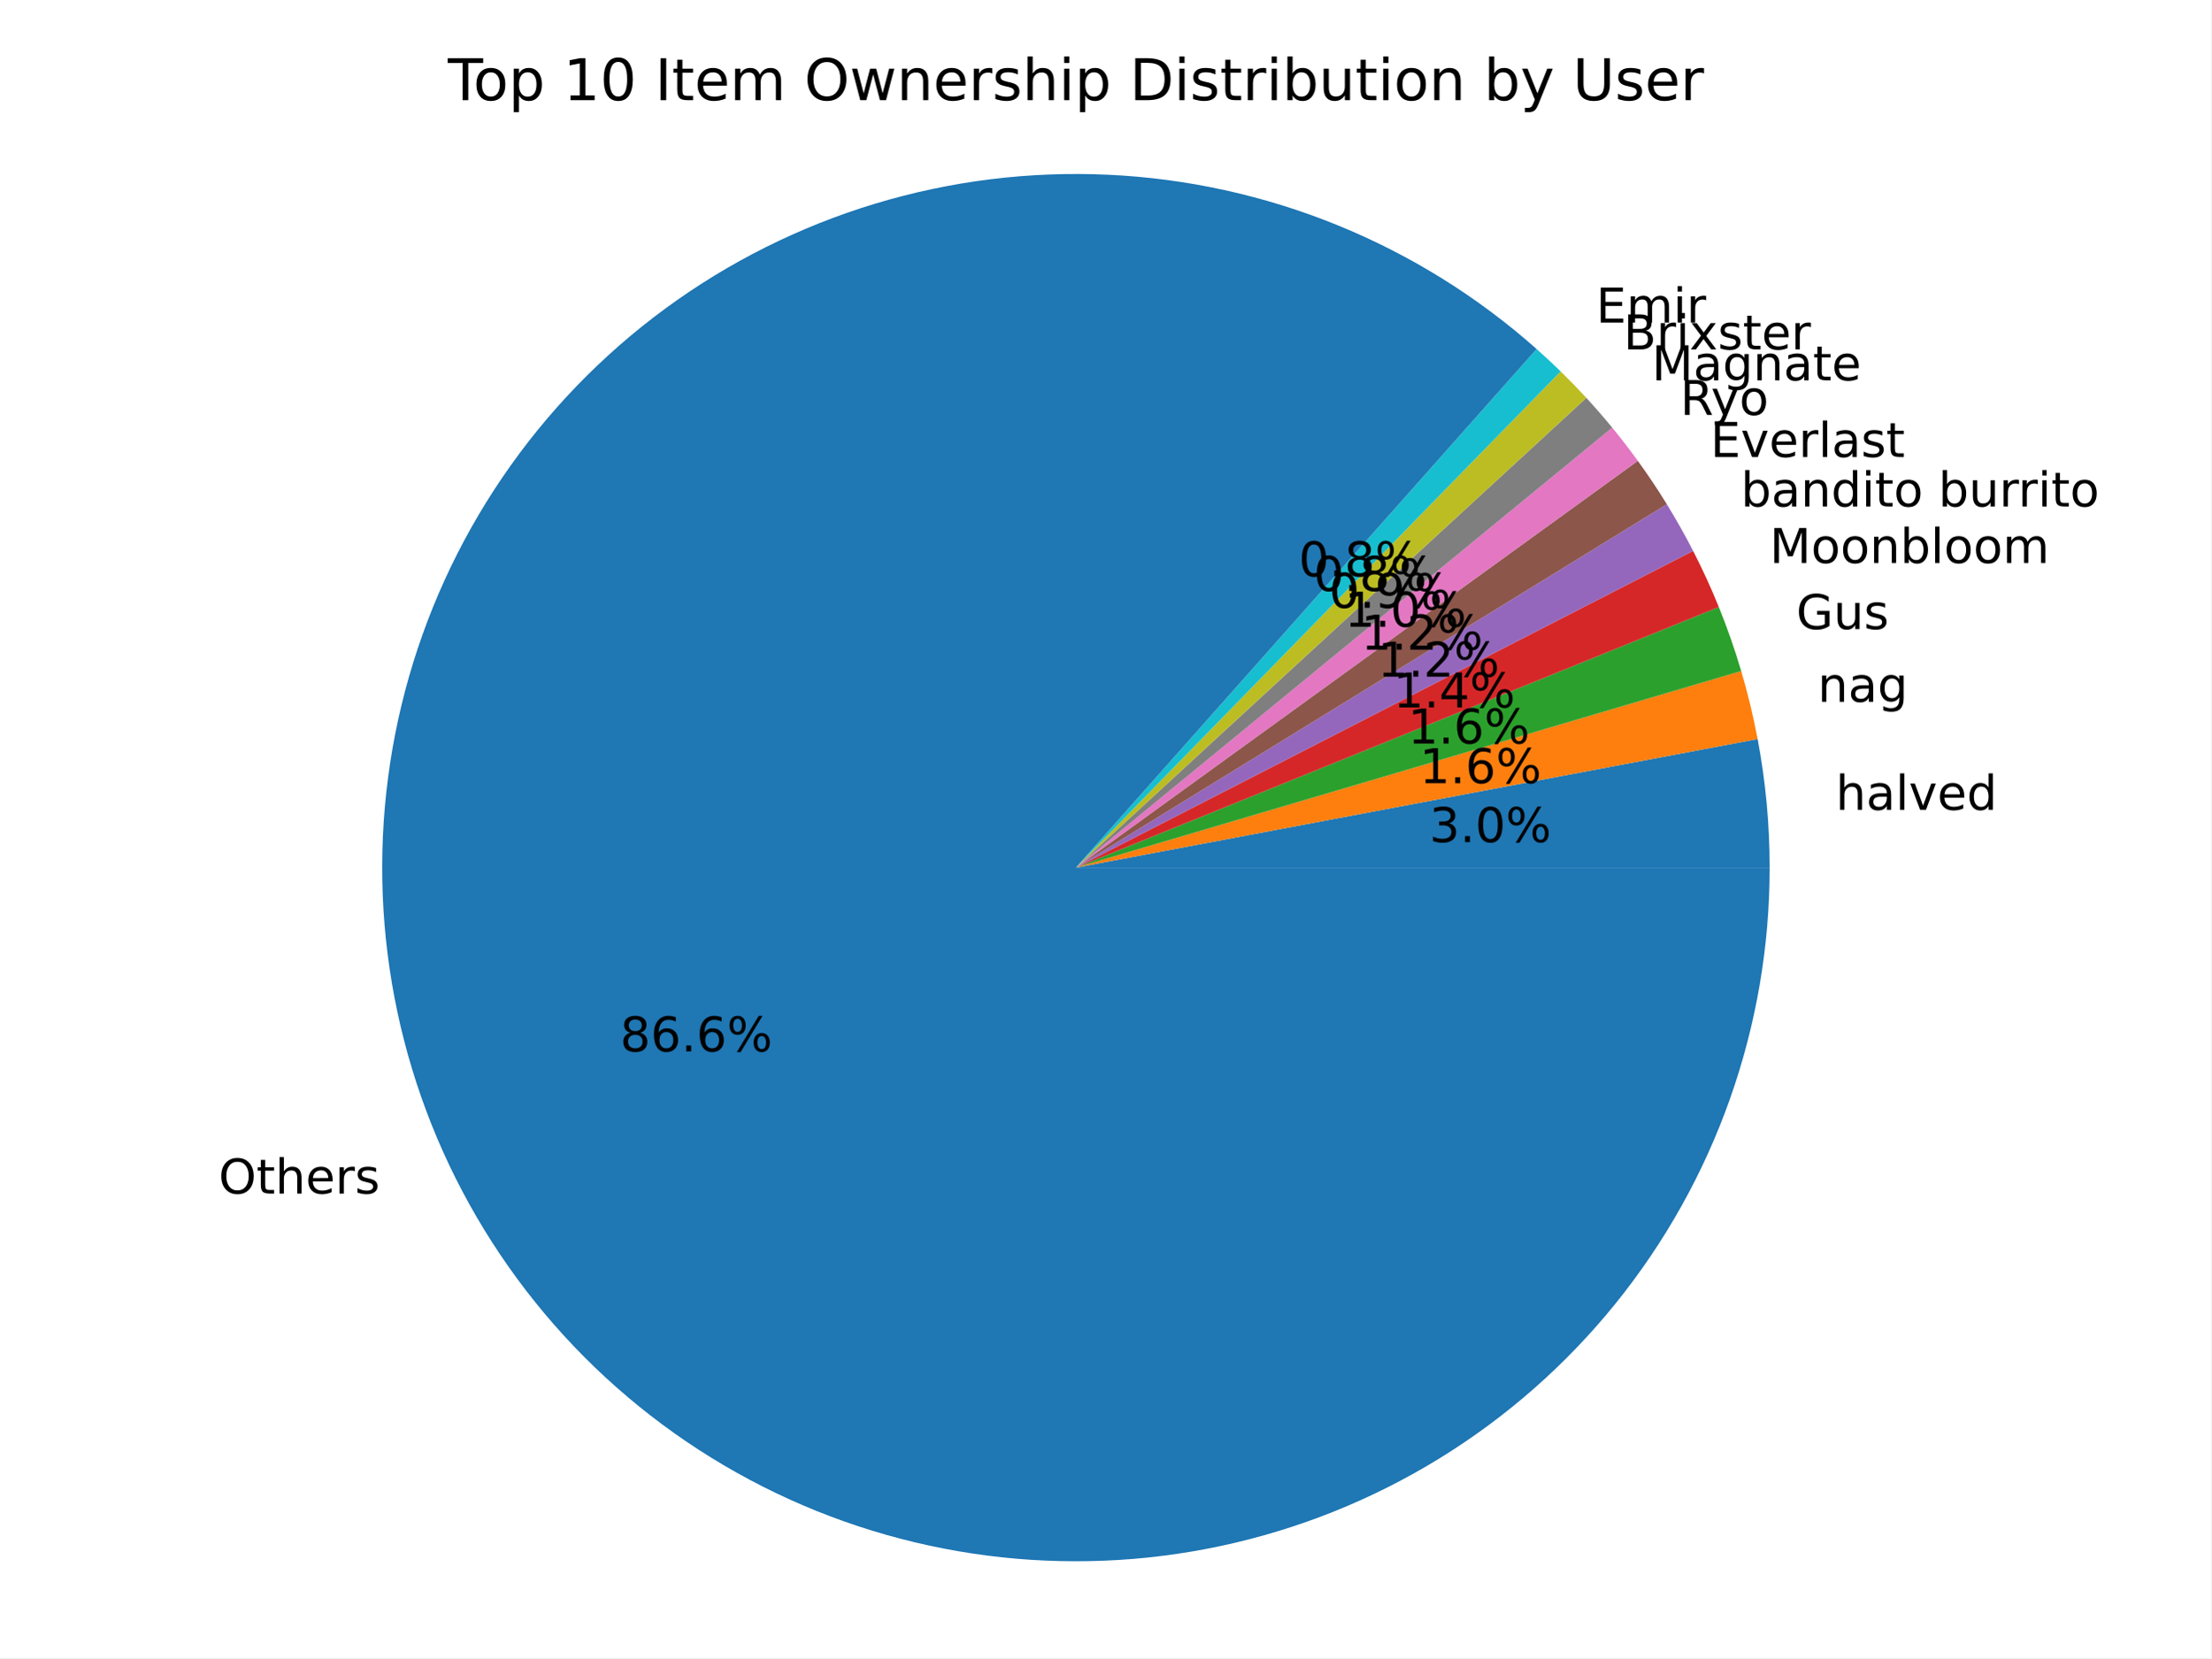
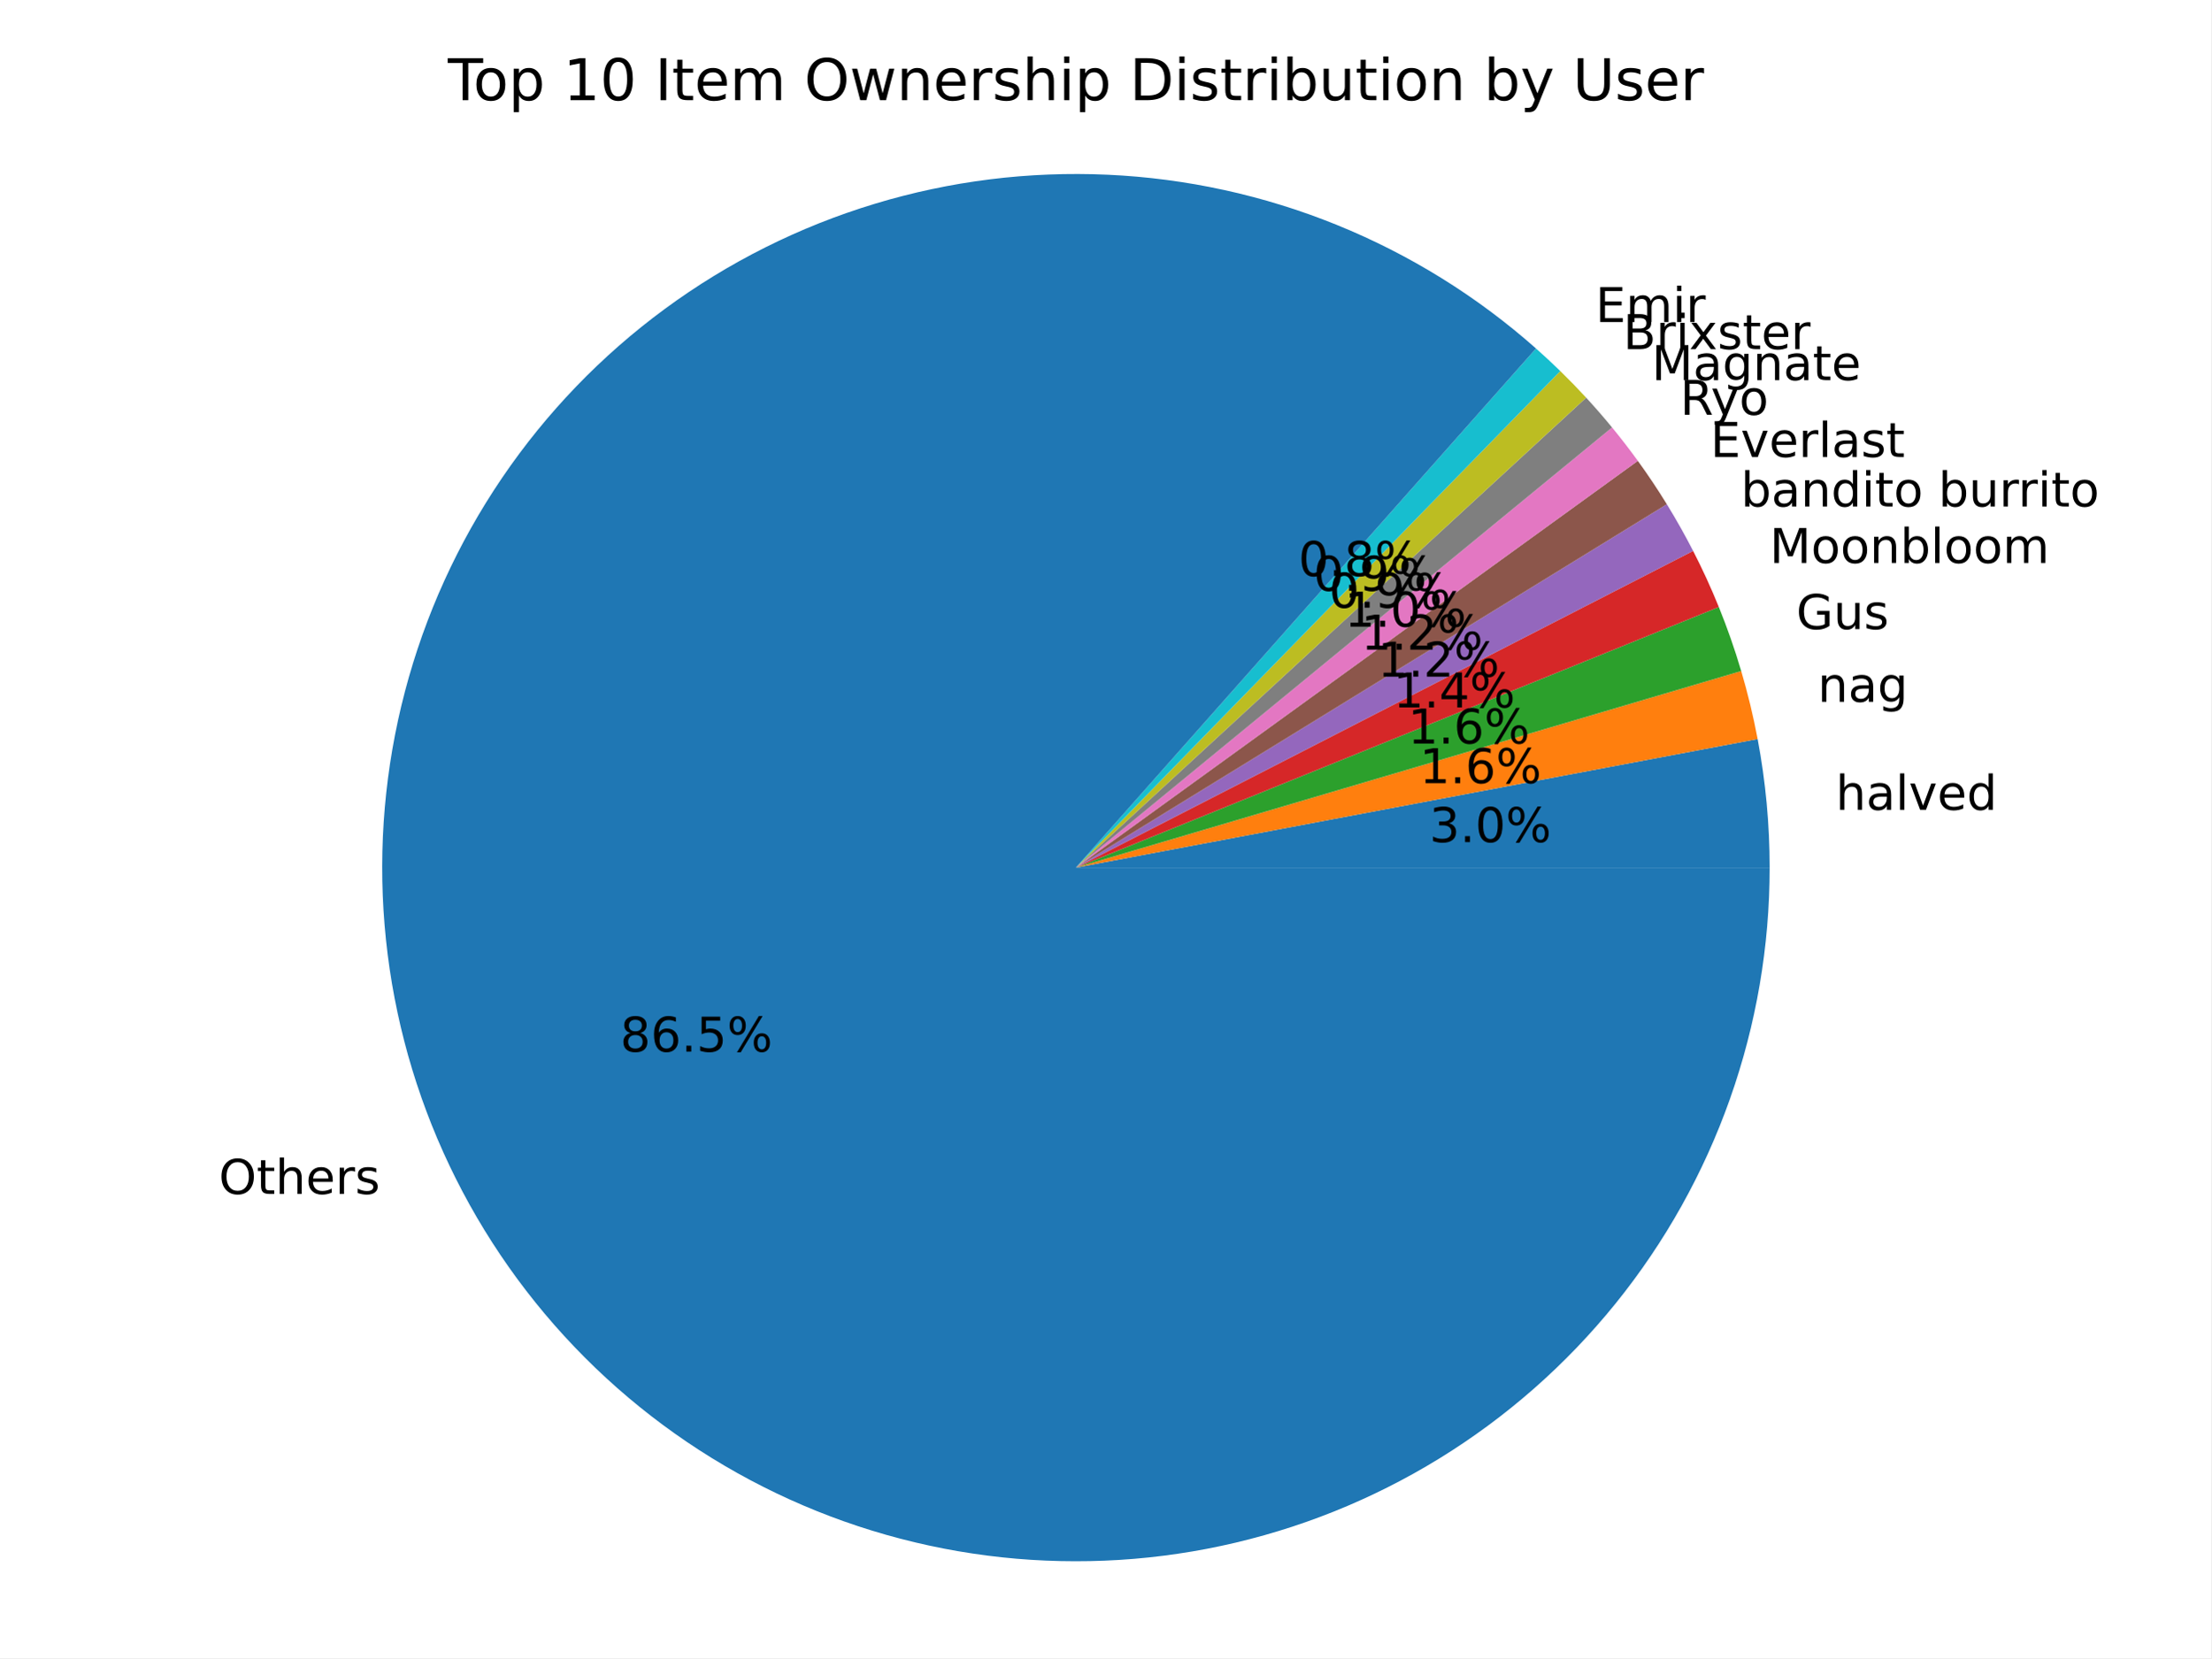
<svg xmlns="http://www.w3.org/2000/svg" xmlns:xlink="http://www.w3.org/1999/xlink" width="460.8pt" height="345.6pt" viewBox="0 0 460.8 345.6" version="1.1">
  <defs>
    <style type="text/css">*{stroke-linejoin: round; stroke-linecap: butt}</style>
  </defs>
  <g id="figure_1">
    <g id="patch_1">
      <path d="M 0 345.6  L 460.8 345.6  L 460.8 0  L 0 0  z " style="fill: #ffffff" />
    </g>
    <g id="axes_1">
      <g id="patch_2">
        <path d="M 368.804 180.84  C 368.804 176.346 368.594 171.854 368.176 167.379  C 367.757 162.904 367.13 158.451 366.297 154.034  L 224.225 180.84  z " style="fill: #1f77b4" />
      </g>
      <g id="patch_3">
        <path d="M 366.297 154.034  C 365.846 151.645 365.335 149.268 364.765 146.905  C 364.194 144.542 363.564 142.193 362.875 139.862  L 224.225 180.84  z " style="fill: #ff7f0e" />
      </g>
      <g id="patch_4">
        <path d="M 362.875 139.862  C 362.207 137.601 361.483 135.357 360.706 133.132  C 359.928 130.906 359.095 128.7 358.21 126.516  L 224.225 180.84  z " style="fill: #2ca02c" />
      </g>
      <g id="patch_5">
        <path d="M 358.21 126.516  C 357.403 124.527 356.553 122.557 355.659 120.606  C 354.765 118.656 353.828 116.725 352.848 114.817  L 224.225 180.84  z " style="fill: #d62728" />
      </g>
      <g id="patch_6">
        <path d="M 352.848 114.817  C 351.999 113.162 351.117 111.523 350.205 109.903  C 349.292 108.282 348.348 106.679 347.374 105.094  L 224.225 180.84  z " style="fill: #9467bd" />
      </g>
      <g id="patch_7">
        <path d="M 347.374 105.094  C 346.423 103.549 345.444 102.022 344.436 100.514  C 343.428 99.005 342.392 97.516 341.328 96.047  L 224.225 180.84  z " style="fill: #8c564b" />
      </g>
      <g id="patch_8">
-         <path d="M 341.328 96.047  C 340.475 94.868 339.604 93.703 338.715 92.551  C 337.827 91.399 336.921 90.26 335.998 89.135  L 224.225 180.84  z " style="fill: #e377c2" />
+         <path d="M 341.328 96.047  C 340.469 94.861 339.593 93.688 338.698 92.529  C 337.804 91.37 336.892 90.224 335.963 89.092  L 224.225 180.84  z " style="fill: #e377c2" />
      </g>
      <g id="patch_9">
-         <path d="M 335.998 89.135  C 335.128 88.074 334.242 87.026 333.342 85.991  C 332.442 84.955 331.527 83.932 330.598 82.923  L 224.225 180.84  z " style="fill: #7f7f7f" />
+         <path d="M 335.963 89.092  C 335.092 88.032 334.207 86.984 333.306 85.949  C 332.406 84.914 331.49 83.891 330.561 82.882  L 224.225 180.84  z " style="fill: #7f7f7f" />
      </g>
      <g id="patch_10">
-         <path d="M 330.598 82.923  C 329.731 81.981 328.852 81.051 327.96 80.133  C 327.069 79.214 326.165 78.308 325.249 77.413  L 224.225 180.84  z " style="fill: #bcbd22" />
+         <path d="M 330.561 82.882  C 329.687 81.934 328.801 80.998 327.903 80.073  C 327.004 79.149 326.093 78.236 325.17 77.336  L 224.225 180.84  z " style="fill: #bcbd22" />
      </g>
      <g id="patch_11">
-         <path d="M 325.249 77.413  C 324.433 76.615 323.606 75.827 322.771 75.049  C 321.935 74.271 321.091 73.502 320.237 72.744  L 224.225 180.84  z " style="fill: #17becf" />
+         <path d="M 325.17 77.336  C 324.346 76.532 323.513 75.739 322.67 74.955  C 321.827 74.171 320.974 73.398 320.113 72.634  L 224.225 180.84  z " style="fill: #17becf" />
      </g>
      <g id="patch_12">
-         <path d="M 320.237 72.744  C 307.96 61.839 293.914 53.106 278.703 46.918  C 263.493 40.731 247.339 37.179 230.936 36.417  C 214.533 35.655 198.119 37.693 182.4 42.443  C 166.682 47.194 151.886 54.588 138.651 64.307  C 125.415 74.026 113.932 85.93 104.694 99.506  C 95.457 113.082 88.599 128.133 84.416 144.012  C 80.233 159.891 78.786 176.368 80.137 192.733  C 81.488 209.098 85.617 225.114 92.346 240.093  C 99.076 255.071 108.309 268.794 119.647 280.672  C 130.986 292.549 144.266 302.409 158.916 309.827  C 173.566 317.244 189.373 322.112 205.658 324.221  C 221.943 326.33 238.468 325.649 254.524 322.208  C 270.581 318.767 285.934 312.615 299.924 304.017  C 313.914 295.42 326.338 284.501 336.661 271.731  C 346.984 258.961 355.057 244.525 360.531 229.044  C 366.006 213.562 368.804 197.261 368.804 180.84  L 224.225 180.84  z " style="fill: #1f77b4" />
+         <path d="M 320.113 72.634  C 307.826 61.746 293.773 53.029 278.559 46.86  C 263.346 40.69 247.191 37.156 230.791 36.411  C 214.39 35.665 197.982 37.719 182.271 42.483  C 166.56 47.247 151.775 54.652 138.551 64.381  C 125.326 74.109 113.855 86.02 104.63 99.6  C 95.405 113.181 88.56 128.234 84.39 144.112  C 80.219 159.991 78.784 176.465 80.145 192.826  C 81.506 209.187 85.643 225.197 92.38 240.168  C 99.117 255.14 108.355 268.855 119.697 280.724  C 131.04 292.594 144.321 302.445 158.971 309.855  C 173.621 317.265 189.427 322.125 205.709 324.228  C 221.991 326.33 238.513 325.644 254.565 322.199  C 270.617 318.754 285.965 312.6 299.95 304.001  C 313.936 295.402 326.355 284.484 336.674 271.715  C 346.993 258.946 355.062 244.512 360.535 229.034  C 366.007 213.555 368.804 197.257 368.804 180.84  L 224.225 180.84  z " style="fill: #1f77b4" />
      </g>
      <g id="matplotlib.axis_1" />
      <g id="matplotlib.axis_2" />
      <g id="text_1">
        <g transform="translate(382.5708 168.7919) scale(0.1 -0.1)">
          <defs>
            <path id="DejaVuSans-68" d="M 3513 2113  L 3513 0  L 2938 0  L 2938 2094  Q 2938 2591 2744 2837  Q 2550 3084 2163 3084  Q 1697 3084 1428 2787  Q 1159 2491 1159 1978  L 1159 0  L 581 0  L 581 4863  L 1159 4863  L 1159 2956  Q 1366 3272 1645 3428  Q 1925 3584 2291 3584  Q 2894 3584 3203 3211  Q 3513 2838 3513 2113  z " transform="scale(0.015625)" />
            <path id="DejaVuSans-61" d="M 2194 1759  Q 1497 1759 1228 1600  Q 959 1441 959 1056  Q 959 750 1161 570  Q 1363 391 1709 391  Q 2188 391 2477 730  Q 2766 1069 2766 1631  L 2766 1759  L 2194 1759  z M 3341 1997  L 3341 0  L 2766 0  L 2766 531  Q 2569 213 2275 61  Q 1981 -91 1556 -91  Q 1019 -91 701 211  Q 384 513 384 1019  Q 384 1609 779 1909  Q 1175 2209 1959 2209  L 2766 2209  L 2766 2266  Q 2766 2663 2505 2880  Q 2244 3097 1772 3097  Q 1472 3097 1187 3025  Q 903 2953 641 2809  L 641 3341  Q 956 3463 1253 3523  Q 1550 3584 1831 3584  Q 2591 3584 2966 3190  Q 3341 2797 3341 1997  z " transform="scale(0.015625)" />
            <path id="DejaVuSans-6c" d="M 603 4863  L 1178 4863  L 1178 0  L 603 0  L 603 4863  z " transform="scale(0.015625)" />
            <path id="DejaVuSans-76" d="M 191 3500  L 800 3500  L 1894 563  L 2988 3500  L 3597 3500  L 2284 0  L 1503 0  L 191 3500  z " transform="scale(0.015625)" />
            <path id="DejaVuSans-65" d="M 3597 1894  L 3597 1613  L 953 1613  Q 991 1019 1311 708  Q 1631 397 2203 397  Q 2534 397 2845 478  Q 3156 559 3463 722  L 3463 178  Q 3153 47 2828 -22  Q 2503 -91 2169 -91  Q 1331 -91 842 396  Q 353 884 353 1716  Q 353 2575 817 3079  Q 1281 3584 2069 3584  Q 2775 3584 3186 3129  Q 3597 2675 3597 1894  z M 3022 2063  Q 3016 2534 2758 2815  Q 2500 3097 2075 3097  Q 1594 3097 1305 2825  Q 1016 2553 972 2059  L 3022 2063  z " transform="scale(0.015625)" />
            <path id="DejaVuSans-64" d="M 2906 2969  L 2906 4863  L 3481 4863  L 3481 0  L 2906 0  L 2906 525  Q 2725 213 2448 61  Q 2172 -91 1784 -91  Q 1150 -91 751 415  Q 353 922 353 1747  Q 353 2572 751 3078  Q 1150 3584 1784 3584  Q 2172 3584 2448 3432  Q 2725 3281 2906 2969  z M 947 1747  Q 947 1113 1208 752  Q 1469 391 1925 391  Q 2381 391 2643 752  Q 2906 1113 2906 1747  Q 2906 2381 2643 2742  Q 2381 3103 1925 3103  Q 1469 3103 1208 2742  Q 947 2381 947 1747  z " transform="scale(0.015625)" />
          </defs>
          <use xlink:href="#DejaVuSans-68" />
          <use xlink:href="#DejaVuSans-61" x="63.379" />
          <use xlink:href="#DejaVuSans-6c" x="124.658" />
          <use xlink:href="#DejaVuSans-76" x="152.441" />
          <use xlink:href="#DejaVuSans-65" x="211.621" />
          <use xlink:href="#DejaVuSans-64" x="273.145" />
        </g>
      </g>
      <g id="text_2">
        <g transform="translate(297.8933 175.5226) scale(0.1 -0.1)">
          <defs>
            <path id="DejaVuSans-33" d="M 2597 2516  Q 3050 2419 3304 2112  Q 3559 1806 3559 1356  Q 3559 666 3084 287  Q 2609 -91 1734 -91  Q 1441 -91 1130 -33  Q 819 25 488 141  L 488 750  Q 750 597 1062 519  Q 1375 441 1716 441  Q 2309 441 2620 675  Q 2931 909 2931 1356  Q 2931 1769 2642 2001  Q 2353 2234 1838 2234  L 1294 2234  L 1294 2753  L 1863 2753  Q 2328 2753 2575 2939  Q 2822 3125 2822 3475  Q 2822 3834 2567 4026  Q 2313 4219 1838 4219  Q 1578 4219 1281 4162  Q 984 4106 628 3988  L 628 4550  Q 988 4650 1302 4700  Q 1616 4750 1894 4750  Q 2613 4750 3031 4423  Q 3450 4097 3450 3541  Q 3450 3153 3228 2886  Q 3006 2619 2597 2516  z " transform="scale(0.015625)" />
            <path id="DejaVuSans-2e" d="M 684 794  L 1344 794  L 1344 0  L 684 0  L 684 794  z " transform="scale(0.015625)" />
            <path id="DejaVuSans-30" d="M 2034 4250  Q 1547 4250 1301 3770  Q 1056 3291 1056 2328  Q 1056 1369 1301 889  Q 1547 409 2034 409  Q 2525 409 2770 889  Q 3016 1369 3016 2328  Q 3016 3291 2770 3770  Q 2525 4250 2034 4250  z M 2034 4750  Q 2819 4750 3233 4129  Q 3647 3509 3647 2328  Q 3647 1150 3233 529  Q 2819 -91 2034 -91  Q 1250 -91 836 529  Q 422 1150 422 2328  Q 422 3509 836 4129  Q 1250 4750 2034 4750  z " transform="scale(0.015625)" />
            <path id="DejaVuSans-25" d="M 4653 2053  Q 4381 2053 4226 1822  Q 4072 1591 4072 1178  Q 4072 772 4226 539  Q 4381 306 4653 306  Q 4919 306 5073 539  Q 5228 772 5228 1178  Q 5228 1588 5073 1820  Q 4919 2053 4653 2053  z M 4653 2450  Q 5147 2450 5437 2106  Q 5728 1763 5728 1178  Q 5728 594 5436 251  Q 5144 -91 4653 -91  Q 4153 -91 3862 251  Q 3572 594 3572 1178  Q 3572 1766 3864 2108  Q 4156 2450 4653 2450  z M 1428 4353  Q 1159 4353 1004 4120  Q 850 3888 850 3481  Q 850 3069 1003 2837  Q 1156 2606 1428 2606  Q 1700 2606 1854 2837  Q 2009 3069 2009 3481  Q 2009 3884 1853 4118  Q 1697 4353 1428 4353  z M 4250 4750  L 4750 4750  L 1831 -91  L 1331 -91  L 4250 4750  z M 1428 4750  Q 1922 4750 2215 4408  Q 2509 4066 2509 3481  Q 2509 2891 2217 2550  Q 1925 2209 1428 2209  Q 931 2209 642 2551  Q 353 2894 353 3481  Q 353 4063 643 4406  Q 934 4750 1428 4750  z " transform="scale(0.015625)" />
          </defs>
          <use xlink:href="#DejaVuSans-33" />
          <use xlink:href="#DejaVuSans-2e" x="63.623" />
          <use xlink:href="#DejaVuSans-30" x="95.41" />
          <use xlink:href="#DejaVuSans-25" x="159.033" />
        </g>
      </g>
      <g id="text_3">
        <g transform="translate(378.8188 146.2707) scale(0.1 -0.1)">
          <defs>
            <path id="DejaVuSans-6e" d="M 3513 2113  L 3513 0  L 2938 0  L 2938 2094  Q 2938 2591 2744 2837  Q 2550 3084 2163 3084  Q 1697 3084 1428 2787  Q 1159 2491 1159 1978  L 1159 0  L 581 0  L 581 3500  L 1159 3500  L 1159 2956  Q 1366 3272 1645 3428  Q 1925 3584 2291 3584  Q 2894 3584 3203 3211  Q 3513 2838 3513 2113  z " transform="scale(0.015625)" />
            <path id="DejaVuSans-67" d="M 2906 1791  Q 2906 2416 2648 2759  Q 2391 3103 1925 3103  Q 1463 3103 1205 2759  Q 947 2416 947 1791  Q 947 1169 1205 825  Q 1463 481 1925 481  Q 2391 481 2648 825  Q 2906 1169 2906 1791  z M 3481 434  Q 3481 -459 3084 -895  Q 2688 -1331 1869 -1331  Q 1566 -1331 1297 -1286  Q 1028 -1241 775 -1147  L 775 -588  Q 1028 -725 1275 -790  Q 1522 -856 1778 -856  Q 2344 -856 2625 -561  Q 2906 -266 2906 331  L 2906 616  Q 2728 306 2450 153  Q 2172 0 1784 0  Q 1141 0 747 490  Q 353 981 353 1791  Q 353 2603 747 3093  Q 1141 3584 1784 3584  Q 2172 3584 2450 3431  Q 2728 3278 2906 2969  L 2906 3500  L 3481 3500  L 3481 434  z " transform="scale(0.015625)" />
          </defs>
          <use xlink:href="#DejaVuSans-6e" />
          <use xlink:href="#DejaVuSans-61" x="63.379" />
          <use xlink:href="#DejaVuSans-67" x="124.658" />
        </g>
      </g>
      <g id="text_4">
        <g transform="translate(295.8467 163.2383) scale(0.1 -0.1)">
          <defs>
            <path id="DejaVuSans-31" d="M 794 531  L 1825 531  L 1825 4091  L 703 3866  L 703 4441  L 1819 4666  L 2450 4666  L 2450 531  L 3481 531  L 3481 0  L 794 0  L 794 531  z " transform="scale(0.015625)" />
            <path id="DejaVuSans-36" d="M 2113 2584  Q 1688 2584 1439 2293  Q 1191 2003 1191 1497  Q 1191 994 1439 701  Q 1688 409 2113 409  Q 2538 409 2786 701  Q 3034 994 3034 1497  Q 3034 2003 2786 2293  Q 2538 2584 2113 2584  z M 3366 4563  L 3366 3988  Q 3128 4100 2886 4159  Q 2644 4219 2406 4219  Q 1781 4219 1451 3797  Q 1122 3375 1075 2522  Q 1259 2794 1537 2939  Q 1816 3084 2150 3084  Q 2853 3084 3261 2657  Q 3669 2231 3669 1497  Q 3669 778 3244 343  Q 2819 -91 2113 -91  Q 1303 -91 875 529  Q 447 1150 447 2328  Q 447 3434 972 4092  Q 1497 4750 2381 4750  Q 2619 4750 2861 4703  Q 3103 4656 3366 4563  z " transform="scale(0.015625)" />
          </defs>
          <use xlink:href="#DejaVuSans-31" />
          <use xlink:href="#DejaVuSans-2e" x="63.623" />
          <use xlink:href="#DejaVuSans-36" x="95.41" />
          <use xlink:href="#DejaVuSans-25" x="159.033" />
        </g>
      </g>
      <g id="text_5">
        <g transform="translate(374.3536 131.1201) scale(0.1 -0.1)">
          <defs>
            <path id="DejaVuSans-47" d="M 3809 666  L 3809 1919  L 2778 1919  L 2778 2438  L 4434 2438  L 4434 434  Q 4069 175 3628 42  Q 3188 -91 2688 -91  Q 1594 -91 976 548  Q 359 1188 359 2328  Q 359 3472 976 4111  Q 1594 4750 2688 4750  Q 3144 4750 3555 4637  Q 3966 4525 4313 4306  L 4313 3634  Q 3963 3931 3569 4081  Q 3175 4231 2741 4231  Q 1884 4231 1454 3753  Q 1025 3275 1025 2328  Q 1025 1384 1454 906  Q 1884 428 2741 428  Q 3075 428 3337 486  Q 3600 544 3809 666  z " transform="scale(0.015625)" />
            <path id="DejaVuSans-75" d="M 544 1381  L 544 3500  L 1119 3500  L 1119 1403  Q 1119 906 1312 657  Q 1506 409 1894 409  Q 2359 409 2629 706  Q 2900 1003 2900 1516  L 2900 3500  L 3475 3500  L 3475 0  L 2900 0  L 2900 538  Q 2691 219 2414 64  Q 2138 -91 1772 -91  Q 1169 -91 856 284  Q 544 659 544 1381  z M 1991 3584  L 1991 3584  z " transform="scale(0.015625)" />
            <path id="DejaVuSans-73" d="M 2834 3397  L 2834 2853  Q 2591 2978 2328 3040  Q 2066 3103 1784 3103  Q 1356 3103 1142 2972  Q 928 2841 928 2578  Q 928 2378 1081 2264  Q 1234 2150 1697 2047  L 1894 2003  Q 2506 1872 2764 1633  Q 3022 1394 3022 966  Q 3022 478 2636 193  Q 2250 -91 1575 -91  Q 1294 -91 989 -36  Q 684 19 347 128  L 347 722  Q 666 556 975 473  Q 1284 391 1588 391  Q 1994 391 2212 530  Q 2431 669 2431 922  Q 2431 1156 2273 1281  Q 2116 1406 1581 1522  L 1381 1569  Q 847 1681 609 1914  Q 372 2147 372 2553  Q 372 3047 722 3315  Q 1072 3584 1716 3584  Q 2034 3584 2315 3537  Q 2597 3491 2834 3397  z " transform="scale(0.015625)" />
          </defs>
          <use xlink:href="#DejaVuSans-47" />
          <use xlink:href="#DejaVuSans-75" x="77.49" />
          <use xlink:href="#DejaVuSans-73" x="140.869" />
        </g>
      </g>
      <g id="text_6">
        <g transform="translate(293.4111 154.9743) scale(0.1 -0.1)">
          <use xlink:href="#DejaVuSans-31" />
          <use xlink:href="#DejaVuSans-2e" x="63.623" />
          <use xlink:href="#DejaVuSans-36" x="95.41" />
          <use xlink:href="#DejaVuSans-25" x="159.033" />
        </g>
      </g>
      <g id="text_7">
        <g transform="translate(368.8026 117.3424) scale(0.1 -0.1)">
          <defs>
            <path id="DejaVuSans-4d" d="M 628 4666  L 1569 4666  L 2759 1491  L 3956 4666  L 4897 4666  L 4897 0  L 4281 0  L 4281 4097  L 3078 897  L 2444 897  L 1241 4097  L 1241 0  L 628 0  L 628 4666  z " transform="scale(0.015625)" />
            <path id="DejaVuSans-6f" d="M 1959 3097  Q 1497 3097 1228 2736  Q 959 2375 959 1747  Q 959 1119 1226 758  Q 1494 397 1959 397  Q 2419 397 2687 759  Q 2956 1122 2956 1747  Q 2956 2369 2687 2733  Q 2419 3097 1959 3097  z M 1959 3584  Q 2709 3584 3137 3096  Q 3566 2609 3566 1747  Q 3566 888 3137 398  Q 2709 -91 1959 -91  Q 1206 -91 779 398  Q 353 888 353 1747  Q 353 2609 779 3096  Q 1206 3584 1959 3584  z " transform="scale(0.015625)" />
            <path id="DejaVuSans-62" d="M 3116 1747  Q 3116 2381 2855 2742  Q 2594 3103 2138 3103  Q 1681 3103 1420 2742  Q 1159 2381 1159 1747  Q 1159 1113 1420 752  Q 1681 391 2138 391  Q 2594 391 2855 752  Q 3116 1113 3116 1747  z M 1159 2969  Q 1341 3281 1617 3432  Q 1894 3584 2278 3584  Q 2916 3584 3314 3078  Q 3713 2572 3713 1747  Q 3713 922 3314 415  Q 2916 -91 2278 -91  Q 1894 -91 1617 61  Q 1341 213 1159 525  L 1159 0  L 581 0  L 581 4863  L 1159 4863  L 1159 2969  z " transform="scale(0.015625)" />
            <path id="DejaVuSans-6d" d="M 3328 2828  Q 3544 3216 3844 3400  Q 4144 3584 4550 3584  Q 5097 3584 5394 3201  Q 5691 2819 5691 2113  L 5691 0  L 5113 0  L 5113 2094  Q 5113 2597 4934 2840  Q 4756 3084 4391 3084  Q 3944 3084 3684 2787  Q 3425 2491 3425 1978  L 3425 0  L 2847 0  L 2847 2094  Q 2847 2600 2669 2842  Q 2491 3084 2119 3084  Q 1678 3084 1418 2786  Q 1159 2488 1159 1978  L 1159 0  L 581 0  L 581 3500  L 1159 3500  L 1159 2956  Q 1356 3278 1631 3431  Q 1906 3584 2284 3584  Q 2666 3584 2933 3390  Q 3200 3197 3328 2828  z " transform="scale(0.015625)" />
          </defs>
          <use xlink:href="#DejaVuSans-4d" />
          <use xlink:href="#DejaVuSans-6f" x="86.279" />
          <use xlink:href="#DejaVuSans-6f" x="147.461" />
          <use xlink:href="#DejaVuSans-6e" x="208.643" />
          <use xlink:href="#DejaVuSans-62" x="272.021" />
          <use xlink:href="#DejaVuSans-6c" x="335.498" />
          <use xlink:href="#DejaVuSans-6f" x="363.281" />
          <use xlink:href="#DejaVuSans-6f" x="424.463" />
          <use xlink:href="#DejaVuSans-6d" x="485.645" />
        </g>
      </g>
      <g id="text_8">
        <g transform="translate(290.3833 147.4592) scale(0.1 -0.1)">
          <defs>
            <path id="DejaVuSans-34" d="M 2419 4116  L 825 1625  L 2419 1625  L 2419 4116  z M 2253 4666  L 3047 4666  L 3047 1625  L 3713 1625  L 3713 1100  L 3047 1100  L 3047 0  L 2419 0  L 2419 1100  L 313 1100  L 313 1709  L 2253 4666  z " transform="scale(0.015625)" />
          </defs>
          <use xlink:href="#DejaVuSans-31" />
          <use xlink:href="#DejaVuSans-2e" x="63.623" />
          <use xlink:href="#DejaVuSans-34" x="95.41" />
          <use xlink:href="#DejaVuSans-25" x="159.033" />
        </g>
      </g>
      <g id="text_9">
        <g transform="translate(362.8028 105.5683) scale(0.1 -0.1)">
          <defs>
            <path id="DejaVuSans-69" d="M 603 3500  L 1178 3500  L 1178 0  L 603 0  L 603 3500  z M 603 4863  L 1178 4863  L 1178 4134  L 603 4134  L 603 4863  z " transform="scale(0.015625)" />
            <path id="DejaVuSans-74" d="M 1172 4494  L 1172 3500  L 2356 3500  L 2356 3053  L 1172 3053  L 1172 1153  Q 1172 725 1289 603  Q 1406 481 1766 481  L 2356 481  L 2356 0  L 1766 0  Q 1100 0 847 248  Q 594 497 594 1153  L 594 3053  L 172 3053  L 172 3500  L 594 3500  L 594 4494  L 1172 4494  z " transform="scale(0.015625)" />
            <path id="DejaVuSans-20" transform="scale(0.015625)" />
            <path id="DejaVuSans-72" d="M 2631 2963  Q 2534 3019 2420 3045  Q 2306 3072 2169 3072  Q 1681 3072 1420 2755  Q 1159 2438 1159 1844  L 1159 0  L 581 0  L 581 3500  L 1159 3500  L 1159 2956  Q 1341 3275 1631 3429  Q 1922 3584 2338 3584  Q 2397 3584 2469 3576  Q 2541 3569 2628 3553  L 2631 2963  z " transform="scale(0.015625)" />
          </defs>
          <use xlink:href="#DejaVuSans-62" />
          <use xlink:href="#DejaVuSans-61" x="63.477" />
          <use xlink:href="#DejaVuSans-6e" x="124.756" />
          <use xlink:href="#DejaVuSans-64" x="188.135" />
          <use xlink:href="#DejaVuSans-69" x="251.611" />
          <use xlink:href="#DejaVuSans-74" x="279.395" />
          <use xlink:href="#DejaVuSans-6f" x="318.604" />
          <use xlink:href="#DejaVuSans-20" x="379.785" />
          <use xlink:href="#DejaVuSans-62" x="411.572" />
          <use xlink:href="#DejaVuSans-75" x="475.049" />
          <use xlink:href="#DejaVuSans-72" x="538.428" />
          <use xlink:href="#DejaVuSans-72" x="577.791" />
          <use xlink:href="#DejaVuSans-69" x="618.904" />
          <use xlink:href="#DejaVuSans-74" x="646.688" />
          <use xlink:href="#DejaVuSans-6f" x="685.896" />
        </g>
      </g>
      <g id="text_10">
        <g transform="translate(287.1107 141.037) scale(0.1 -0.1)">
          <defs>
            <path id="DejaVuSans-32" d="M 1228 531  L 3431 531  L 3431 0  L 469 0  L 469 531  Q 828 903 1448 1529  Q 2069 2156 2228 2338  Q 2531 2678 2651 2914  Q 2772 3150 2772 3378  Q 2772 3750 2511 3984  Q 2250 4219 1831 4219  Q 1534 4219 1204 4116  Q 875 4013 500 3803  L 500 4441  Q 881 4594 1212 4672  Q 1544 4750 1819 4750  Q 2544 4750 2975 4387  Q 3406 4025 3406 3419  Q 3406 3131 3298 2873  Q 3191 2616 2906 2266  Q 2828 2175 2409 1742  Q 1991 1309 1228 531  z " transform="scale(0.015625)" />
          </defs>
          <use xlink:href="#DejaVuSans-31" />
          <use xlink:href="#DejaVuSans-2e" x="63.623" />
          <use xlink:href="#DejaVuSans-32" x="95.41" />
          <use xlink:href="#DejaVuSans-25" x="159.033" />
        </g>
      </g>
      <g id="text_11">
        <g transform="translate(356.4571 95.24037) scale(0.1 -0.1)">
          <defs>
            <path id="DejaVuSans-45" d="M 628 4666  L 3578 4666  L 3578 4134  L 1259 4134  L 1259 2753  L 3481 2753  L 3481 2222  L 1259 2222  L 1259 531  L 3634 531  L 3634 0  L 628 0  L 628 4666  z " transform="scale(0.015625)" />
          </defs>
          <use xlink:href="#DejaVuSans-45" />
          <use xlink:href="#DejaVuSans-76" x="63.184" />
          <use xlink:href="#DejaVuSans-65" x="122.363" />
          <use xlink:href="#DejaVuSans-72" x="183.887" />
          <use xlink:href="#DejaVuSans-6c" x="225" />
          <use xlink:href="#DejaVuSans-61" x="252.783" />
          <use xlink:href="#DejaVuSans-73" x="314.062" />
          <use xlink:href="#DejaVuSans-74" x="366.162" />
        </g>
      </g>
      <g id="text_12">
        <g transform="translate(283.6494 135.4036) scale(0.1 -0.1)">
          <use xlink:href="#DejaVuSans-31" />
          <use xlink:href="#DejaVuSans-2e" x="63.623" />
          <use xlink:href="#DejaVuSans-32" x="95.41" />
          <use xlink:href="#DejaVuSans-25" x="159.033" />
        </g>
      </g>
      <g id="text_13">
-         <g transform="translate(350.1642 86.48112) scale(0.1 -0.1)">
+         <g transform="translate(350.1457 86.45707) scale(0.1 -0.1)">
          <defs>
            <path id="DejaVuSans-52" d="M 2841 2188  Q 3044 2119 3236 1894  Q 3428 1669 3622 1275  L 4263 0  L 3584 0  L 2988 1197  Q 2756 1666 2539 1819  Q 2322 1972 1947 1972  L 1259 1972  L 1259 0  L 628 0  L 628 4666  L 2053 4666  Q 2853 4666 3247 4331  Q 3641 3997 3641 3322  Q 3641 2881 3436 2590  Q 3231 2300 2841 2188  z M 1259 4147  L 1259 2491  L 2053 2491  Q 2509 2491 2742 2702  Q 2975 2913 2975 3322  Q 2975 3731 2742 3939  Q 2509 4147 2053 4147  L 1259 4147  z " transform="scale(0.015625)" />
            <path id="DejaVuSans-79" d="M 2059 -325  Q 1816 -950 1584 -1140  Q 1353 -1331 966 -1331  L 506 -1331  L 506 -850  L 844 -850  Q 1081 -850 1212 -737  Q 1344 -625 1503 -206  L 1606 56  L 191 3500  L 800 3500  L 1894 763  L 2988 3500  L 3597 3500  L 2059 -325  z " transform="scale(0.015625)" />
          </defs>
          <use xlink:href="#DejaVuSans-52" />
          <use xlink:href="#DejaVuSans-79" x="63.982" />
          <use xlink:href="#DejaVuSans-6f" x="123.162" />
        </g>
      </g>
      <g id="text_14">
-         <g transform="translate(280.2169 130.6258) scale(0.1 -0.1)">
+         <g transform="translate(280.2068 130.6127) scale(0.1 -0.1)">
          <use xlink:href="#DejaVuSans-31" />
          <use xlink:href="#DejaVuSans-2e" x="63.623" />
          <use xlink:href="#DejaVuSans-30" x="95.41" />
          <use xlink:href="#DejaVuSans-25" x="159.033" />
        </g>
      </g>
      <g id="text_15">
-         <g transform="translate(344.254 79.26497) scale(0.1 -0.1)">
+         <g transform="translate(344.2142 79.2191) scale(0.1 -0.1)">
          <use xlink:href="#DejaVuSans-4d" />
          <use xlink:href="#DejaVuSans-61" x="86.279" />
          <use xlink:href="#DejaVuSans-67" x="147.559" />
          <use xlink:href="#DejaVuSans-6e" x="211.035" />
          <use xlink:href="#DejaVuSans-61" x="274.414" />
          <use xlink:href="#DejaVuSans-74" x="335.693" />
          <use xlink:href="#DejaVuSans-65" x="374.902" />
        </g>
      </g>
      <g id="text_16">
-         <g transform="translate(276.9932 126.6897) scale(0.1 -0.1)">
+         <g transform="translate(276.9714 126.6647) scale(0.1 -0.1)">
          <defs>
            <path id="DejaVuSans-39" d="M 703 97  L 703 672  Q 941 559 1184 500  Q 1428 441 1663 441  Q 2288 441 2617 861  Q 2947 1281 2994 2138  Q 2813 1869 2534 1725  Q 2256 1581 1919 1581  Q 1219 1581 811 2004  Q 403 2428 403 3163  Q 403 3881 828 4315  Q 1253 4750 1959 4750  Q 2769 4750 3195 4129  Q 3622 3509 3622 2328  Q 3622 1225 3098 567  Q 2575 -91 1691 -91  Q 1453 -91 1209 -44  Q 966 3 703 97  z M 1959 2075  Q 2384 2075 2632 2365  Q 2881 2656 2881 3163  Q 2881 3666 2632 3958  Q 2384 4250 1959 4250  Q 1534 4250 1286 3958  Q 1038 3666 1038 3163  Q 1038 2656 1286 2365  Q 1534 2075 1959 2075  z " transform="scale(0.015625)" />
          </defs>
          <use xlink:href="#DejaVuSans-30" />
          <use xlink:href="#DejaVuSans-2e" x="63.623" />
          <use xlink:href="#DejaVuSans-39" x="95.41" />
          <use xlink:href="#DejaVuSans-25" x="159.033" />
        </g>
      </g>
      <g id="text_17">
-         <g transform="translate(338.3339 72.82122) scale(0.1 -0.1)">
+         <g transform="translate(338.2704 72.75584) scale(0.1 -0.1)">
          <defs>
            <path id="DejaVuSans-42" d="M 1259 2228  L 1259 519  L 2272 519  Q 2781 519 3026 730  Q 3272 941 3272 1375  Q 3272 1813 3026 2020  Q 2781 2228 2272 2228  L 1259 2228  z M 1259 4147  L 1259 2741  L 2194 2741  Q 2656 2741 2882 2914  Q 3109 3088 3109 3444  Q 3109 3797 2882 3972  Q 2656 4147 2194 4147  L 1259 4147  z M 628 4666  L 2241 4666  Q 2963 4666 3353 4366  Q 3744 4066 3744 3513  Q 3744 3084 3544 2831  Q 3344 2578 2956 2516  Q 3422 2416 3680 2098  Q 3938 1781 3938 1306  Q 3938 681 3513 340  Q 3088 0 2303 0  L 628 0  L 628 4666  z " transform="scale(0.015625)" />
            <path id="DejaVuSans-78" d="M 3513 3500  L 2247 1797  L 3578 0  L 2900 0  L 1881 1375  L 863 0  L 184 0  L 1544 1831  L 300 3500  L 978 3500  L 1906 2253  L 2834 3500  L 3513 3500  z " transform="scale(0.015625)" />
          </defs>
          <use xlink:href="#DejaVuSans-42" />
          <use xlink:href="#DejaVuSans-72" x="68.604" />
          <use xlink:href="#DejaVuSans-69" x="109.717" />
          <use xlink:href="#DejaVuSans-78" x="137.5" />
          <use xlink:href="#DejaVuSans-73" x="196.68" />
          <use xlink:href="#DejaVuSans-74" x="248.779" />
          <use xlink:href="#DejaVuSans-65" x="287.988" />
          <use xlink:href="#DejaVuSans-72" x="349.512" />
        </g>
      </g>
      <g id="text_18">
-         <g transform="translate(273.764 123.1749) scale(0.1 -0.1)">
-           <defs>
-             <path id="DejaVuSans-38" d="M 2034 2216  Q 1584 2216 1326 1975  Q 1069 1734 1069 1313  Q 1069 891 1326 650  Q 1584 409 2034 409  Q 2484 409 2743 651  Q 3003 894 3003 1313  Q 3003 1734 2745 1975  Q 2488 2216 2034 2216  z M 1403 2484  Q 997 2584 770 2862  Q 544 3141 544 3541  Q 544 4100 942 4425  Q 1341 4750 2034 4750  Q 2731 4750 3128 4425  Q 3525 4100 3525 3541  Q 3525 3141 3298 2862  Q 3072 2584 2669 2484  Q 3125 2378 3379 2068  Q 3634 1759 3634 1313  Q 3634 634 3220 271  Q 2806 -91 2034 -91  Q 1263 -91 848 271  Q 434 634 434 1313  Q 434 1759 690 2068  Q 947 2378 1403 2484  z M 1172 3481  Q 1172 3119 1398 2916  Q 1625 2713 2034 2713  Q 2441 2713 2670 2916  Q 2900 3119 2900 3481  Q 2900 3844 2670 4047  Q 2441 4250 2034 4250  Q 1625 4250 1398 4047  Q 1172 3844 1172 3481  z " transform="scale(0.015625)" />
-           </defs>
+         <g transform="translate(273.7294 123.1393) scale(0.1 -0.1)">
          <use xlink:href="#DejaVuSans-30" />
          <use xlink:href="#DejaVuSans-2e" x="63.623" />
-           <use xlink:href="#DejaVuSans-38" x="95.41" />
+           <use xlink:href="#DejaVuSans-39" x="95.41" />
          <use xlink:href="#DejaVuSans-25" x="159.033" />
        </g>
      </g>
      <g id="text_19">
-         <g transform="translate(332.6254 67.22933) scale(0.1 -0.1)">
+         <g transform="translate(332.5142 67.12583) scale(0.1 -0.1)">
          <use xlink:href="#DejaVuSans-45" />
          <use xlink:href="#DejaVuSans-6d" x="63.184" />
          <use xlink:href="#DejaVuSans-69" x="160.596" />
          <use xlink:href="#DejaVuSans-72" x="188.379" />
        </g>
      </g>
      <g id="text_20">
-         <g transform="translate(270.6503 120.1248) scale(0.1 -0.1)">
+         <g transform="translate(270.5896 120.0684) scale(0.1 -0.1)">
+           <defs>
+             <path id="DejaVuSans-38" d="M 2034 2216  Q 1584 2216 1326 1975  Q 1069 1734 1069 1313  Q 1069 891 1326 650  Q 1584 409 2034 409  Q 2484 409 2743 651  Q 3003 894 3003 1313  Q 3003 1734 2745 1975  Q 2488 2216 2034 2216  z M 1403 2484  Q 997 2584 770 2862  Q 544 3141 544 3541  Q 544 4100 942 4425  Q 1341 4750 2034 4750  Q 2731 4750 3128 4425  Q 3525 4100 3525 3541  Q 3525 3141 3298 2862  Q 3072 2584 2669 2484  Q 3125 2378 3379 2068  Q 3634 1759 3634 1313  Q 3634 634 3220 271  Q 2806 -91 2034 -91  Q 1263 -91 848 271  Q 434 634 434 1313  Q 434 1759 690 2068  Q 947 2378 1403 2484  z M 1172 3481  Q 1172 3119 1398 2916  Q 1625 2713 2034 2713  Q 2441 2713 2670 2916  Q 2900 3119 2900 3481  Q 2900 3844 2670 4047  Q 2441 4250 2034 4250  Q 1625 4250 1398 4047  Q 1172 3844 1172 3481  z " transform="scale(0.015625)" />
+           </defs>
          <use xlink:href="#DejaVuSans-30" />
          <use xlink:href="#DejaVuSans-2e" x="63.623" />
          <use xlink:href="#DejaVuSans-38" x="95.41" />
          <use xlink:href="#DejaVuSans-25" x="159.033" />
        </g>
      </g>
      <g id="text_21">
-         <g transform="translate(45.55531 248.7772) scale(0.1 -0.1)">
+         <g transform="translate(45.59272 248.8604) scale(0.1 -0.1)">
          <defs>
            <path id="DejaVuSans-4f" d="M 2522 4238  Q 1834 4238 1429 3725  Q 1025 3213 1025 2328  Q 1025 1447 1429 934  Q 1834 422 2522 422  Q 3209 422 3611 934  Q 4013 1447 4013 2328  Q 4013 3213 3611 3725  Q 3209 4238 2522 4238  z M 2522 4750  Q 3503 4750 4090 4092  Q 4678 3434 4678 2328  Q 4678 1225 4090 567  Q 3503 -91 2522 -91  Q 1538 -91 948 565  Q 359 1222 359 2328  Q 359 3434 948 4092  Q 1538 4750 2522 4750  z " transform="scale(0.015625)" />
          </defs>
          <use xlink:href="#DejaVuSans-4f" />
          <use xlink:href="#DejaVuSans-74" x="78.711" />
          <use xlink:href="#DejaVuSans-68" x="117.92" />
          <use xlink:href="#DejaVuSans-65" x="181.299" />
          <use xlink:href="#DejaVuSans-72" x="242.822" />
          <use xlink:href="#DejaVuSans-73" x="283.936" />
        </g>
      </g>
      <g id="text_22">
-         <g transform="translate(129.2144 219.1509) scale(0.1 -0.1)">
+         <g transform="translate(129.2348 219.1963) scale(0.1 -0.1)">
+           <defs>
+             <path id="DejaVuSans-35" d="M 691 4666  L 3169 4666  L 3169 4134  L 1269 4134  L 1269 2991  Q 1406 3038 1543 3061  Q 1681 3084 1819 3084  Q 2600 3084 3056 2656  Q 3513 2228 3513 1497  Q 3513 744 3044 326  Q 2575 -91 1722 -91  Q 1428 -91 1123 -41  Q 819 9 494 109  L 494 744  Q 775 591 1075 516  Q 1375 441 1709 441  Q 2250 441 2565 725  Q 2881 1009 2881 1497  Q 2881 1984 2565 2268  Q 2250 2553 1709 2553  Q 1456 2553 1204 2497  Q 953 2441 691 2322  L 691 4666  z " transform="scale(0.015625)" />
+           </defs>
          <use xlink:href="#DejaVuSans-38" />
          <use xlink:href="#DejaVuSans-36" x="63.623" />
          <use xlink:href="#DejaVuSans-2e" x="127.246" />
-           <use xlink:href="#DejaVuSans-36" x="159.033" />
+           <use xlink:href="#DejaVuSans-35" x="159.033" />
          <use xlink:href="#DejaVuSans-25" x="222.656" />
        </g>
      </g>
      <g id="text_23">
        <g transform="translate(93.33255 20.88) scale(0.12 -0.12)">
          <defs>
            <path id="DejaVuSans-54" d="M -19 4666  L 3928 4666  L 3928 4134  L 2272 4134  L 2272 0  L 1638 0  L 1638 4134  L -19 4134  L -19 4666  z " transform="scale(0.015625)" />
            <path id="DejaVuSans-70" d="M 1159 525  L 1159 -1331  L 581 -1331  L 581 3500  L 1159 3500  L 1159 2969  Q 1341 3281 1617 3432  Q 1894 3584 2278 3584  Q 2916 3584 3314 3078  Q 3713 2572 3713 1747  Q 3713 922 3314 415  Q 2916 -91 2278 -91  Q 1894 -91 1617 61  Q 1341 213 1159 525  z M 3116 1747  Q 3116 2381 2855 2742  Q 2594 3103 2138 3103  Q 1681 3103 1420 2742  Q 1159 2381 1159 1747  Q 1159 1113 1420 752  Q 1681 391 2138 391  Q 2594 391 2855 752  Q 3116 1113 3116 1747  z " transform="scale(0.015625)" />
            <path id="DejaVuSans-49" d="M 628 4666  L 1259 4666  L 1259 0  L 628 0  L 628 4666  z " transform="scale(0.015625)" />
            <path id="DejaVuSans-77" d="M 269 3500  L 844 3500  L 1563 769  L 2278 3500  L 2956 3500  L 3675 769  L 4391 3500  L 4966 3500  L 4050 0  L 3372 0  L 2619 2869  L 1863 0  L 1184 0  L 269 3500  z " transform="scale(0.015625)" />
            <path id="DejaVuSans-44" d="M 1259 4147  L 1259 519  L 2022 519  Q 2988 519 3436 956  Q 3884 1394 3884 2338  Q 3884 3275 3436 3711  Q 2988 4147 2022 4147  L 1259 4147  z M 628 4666  L 1925 4666  Q 3281 4666 3915 4102  Q 4550 3538 4550 2338  Q 4550 1131 3912 565  Q 3275 0 1925 0  L 628 0  L 628 4666  z " transform="scale(0.015625)" />
            <path id="DejaVuSans-55" d="M 556 4666  L 1191 4666  L 1191 1831  Q 1191 1081 1462 751  Q 1734 422 2344 422  Q 2950 422 3222 751  Q 3494 1081 3494 1831  L 3494 4666  L 4128 4666  L 4128 1753  Q 4128 841 3676 375  Q 3225 -91 2344 -91  Q 1459 -91 1007 375  Q 556 841 556 1753  L 556 4666  z " transform="scale(0.015625)" />
          </defs>
          <use xlink:href="#DejaVuSans-54" />
          <use xlink:href="#DejaVuSans-6f" x="44.084" />
          <use xlink:href="#DejaVuSans-70" x="105.266" />
          <use xlink:href="#DejaVuSans-20" x="168.742" />
          <use xlink:href="#DejaVuSans-31" x="200.529" />
          <use xlink:href="#DejaVuSans-30" x="264.152" />
          <use xlink:href="#DejaVuSans-20" x="327.775" />
          <use xlink:href="#DejaVuSans-49" x="359.562" />
          <use xlink:href="#DejaVuSans-74" x="389.055" />
          <use xlink:href="#DejaVuSans-65" x="428.264" />
          <use xlink:href="#DejaVuSans-6d" x="489.787" />
          <use xlink:href="#DejaVuSans-20" x="587.199" />
          <use xlink:href="#DejaVuSans-4f" x="618.986" />
          <use xlink:href="#DejaVuSans-77" x="697.697" />
          <use xlink:href="#DejaVuSans-6e" x="779.484" />
          <use xlink:href="#DejaVuSans-65" x="842.863" />
          <use xlink:href="#DejaVuSans-72" x="904.387" />
          <use xlink:href="#DejaVuSans-73" x="945.5" />
          <use xlink:href="#DejaVuSans-68" x="997.6" />
          <use xlink:href="#DejaVuSans-69" x="1060.979" />
          <use xlink:href="#DejaVuSans-70" x="1088.762" />
          <use xlink:href="#DejaVuSans-20" x="1152.238" />
          <use xlink:href="#DejaVuSans-44" x="1184.025" />
          <use xlink:href="#DejaVuSans-69" x="1261.027" />
          <use xlink:href="#DejaVuSans-73" x="1288.811" />
          <use xlink:href="#DejaVuSans-74" x="1340.91" />
          <use xlink:href="#DejaVuSans-72" x="1380.119" />
          <use xlink:href="#DejaVuSans-69" x="1421.232" />
          <use xlink:href="#DejaVuSans-62" x="1449.016" />
          <use xlink:href="#DejaVuSans-75" x="1512.492" />
          <use xlink:href="#DejaVuSans-74" x="1575.871" />
          <use xlink:href="#DejaVuSans-69" x="1615.08" />
          <use xlink:href="#DejaVuSans-6f" x="1642.863" />
          <use xlink:href="#DejaVuSans-6e" x="1704.045" />
          <use xlink:href="#DejaVuSans-20" x="1767.424" />
          <use xlink:href="#DejaVuSans-62" x="1799.211" />
          <use xlink:href="#DejaVuSans-79" x="1862.688" />
          <use xlink:href="#DejaVuSans-20" x="1921.867" />
          <use xlink:href="#DejaVuSans-55" x="1953.654" />
          <use xlink:href="#DejaVuSans-73" x="2026.848" />
          <use xlink:href="#DejaVuSans-65" x="2078.947" />
          <use xlink:href="#DejaVuSans-72" x="2140.471" />
        </g>
      </g>
    </g>
  </g>
</svg>
